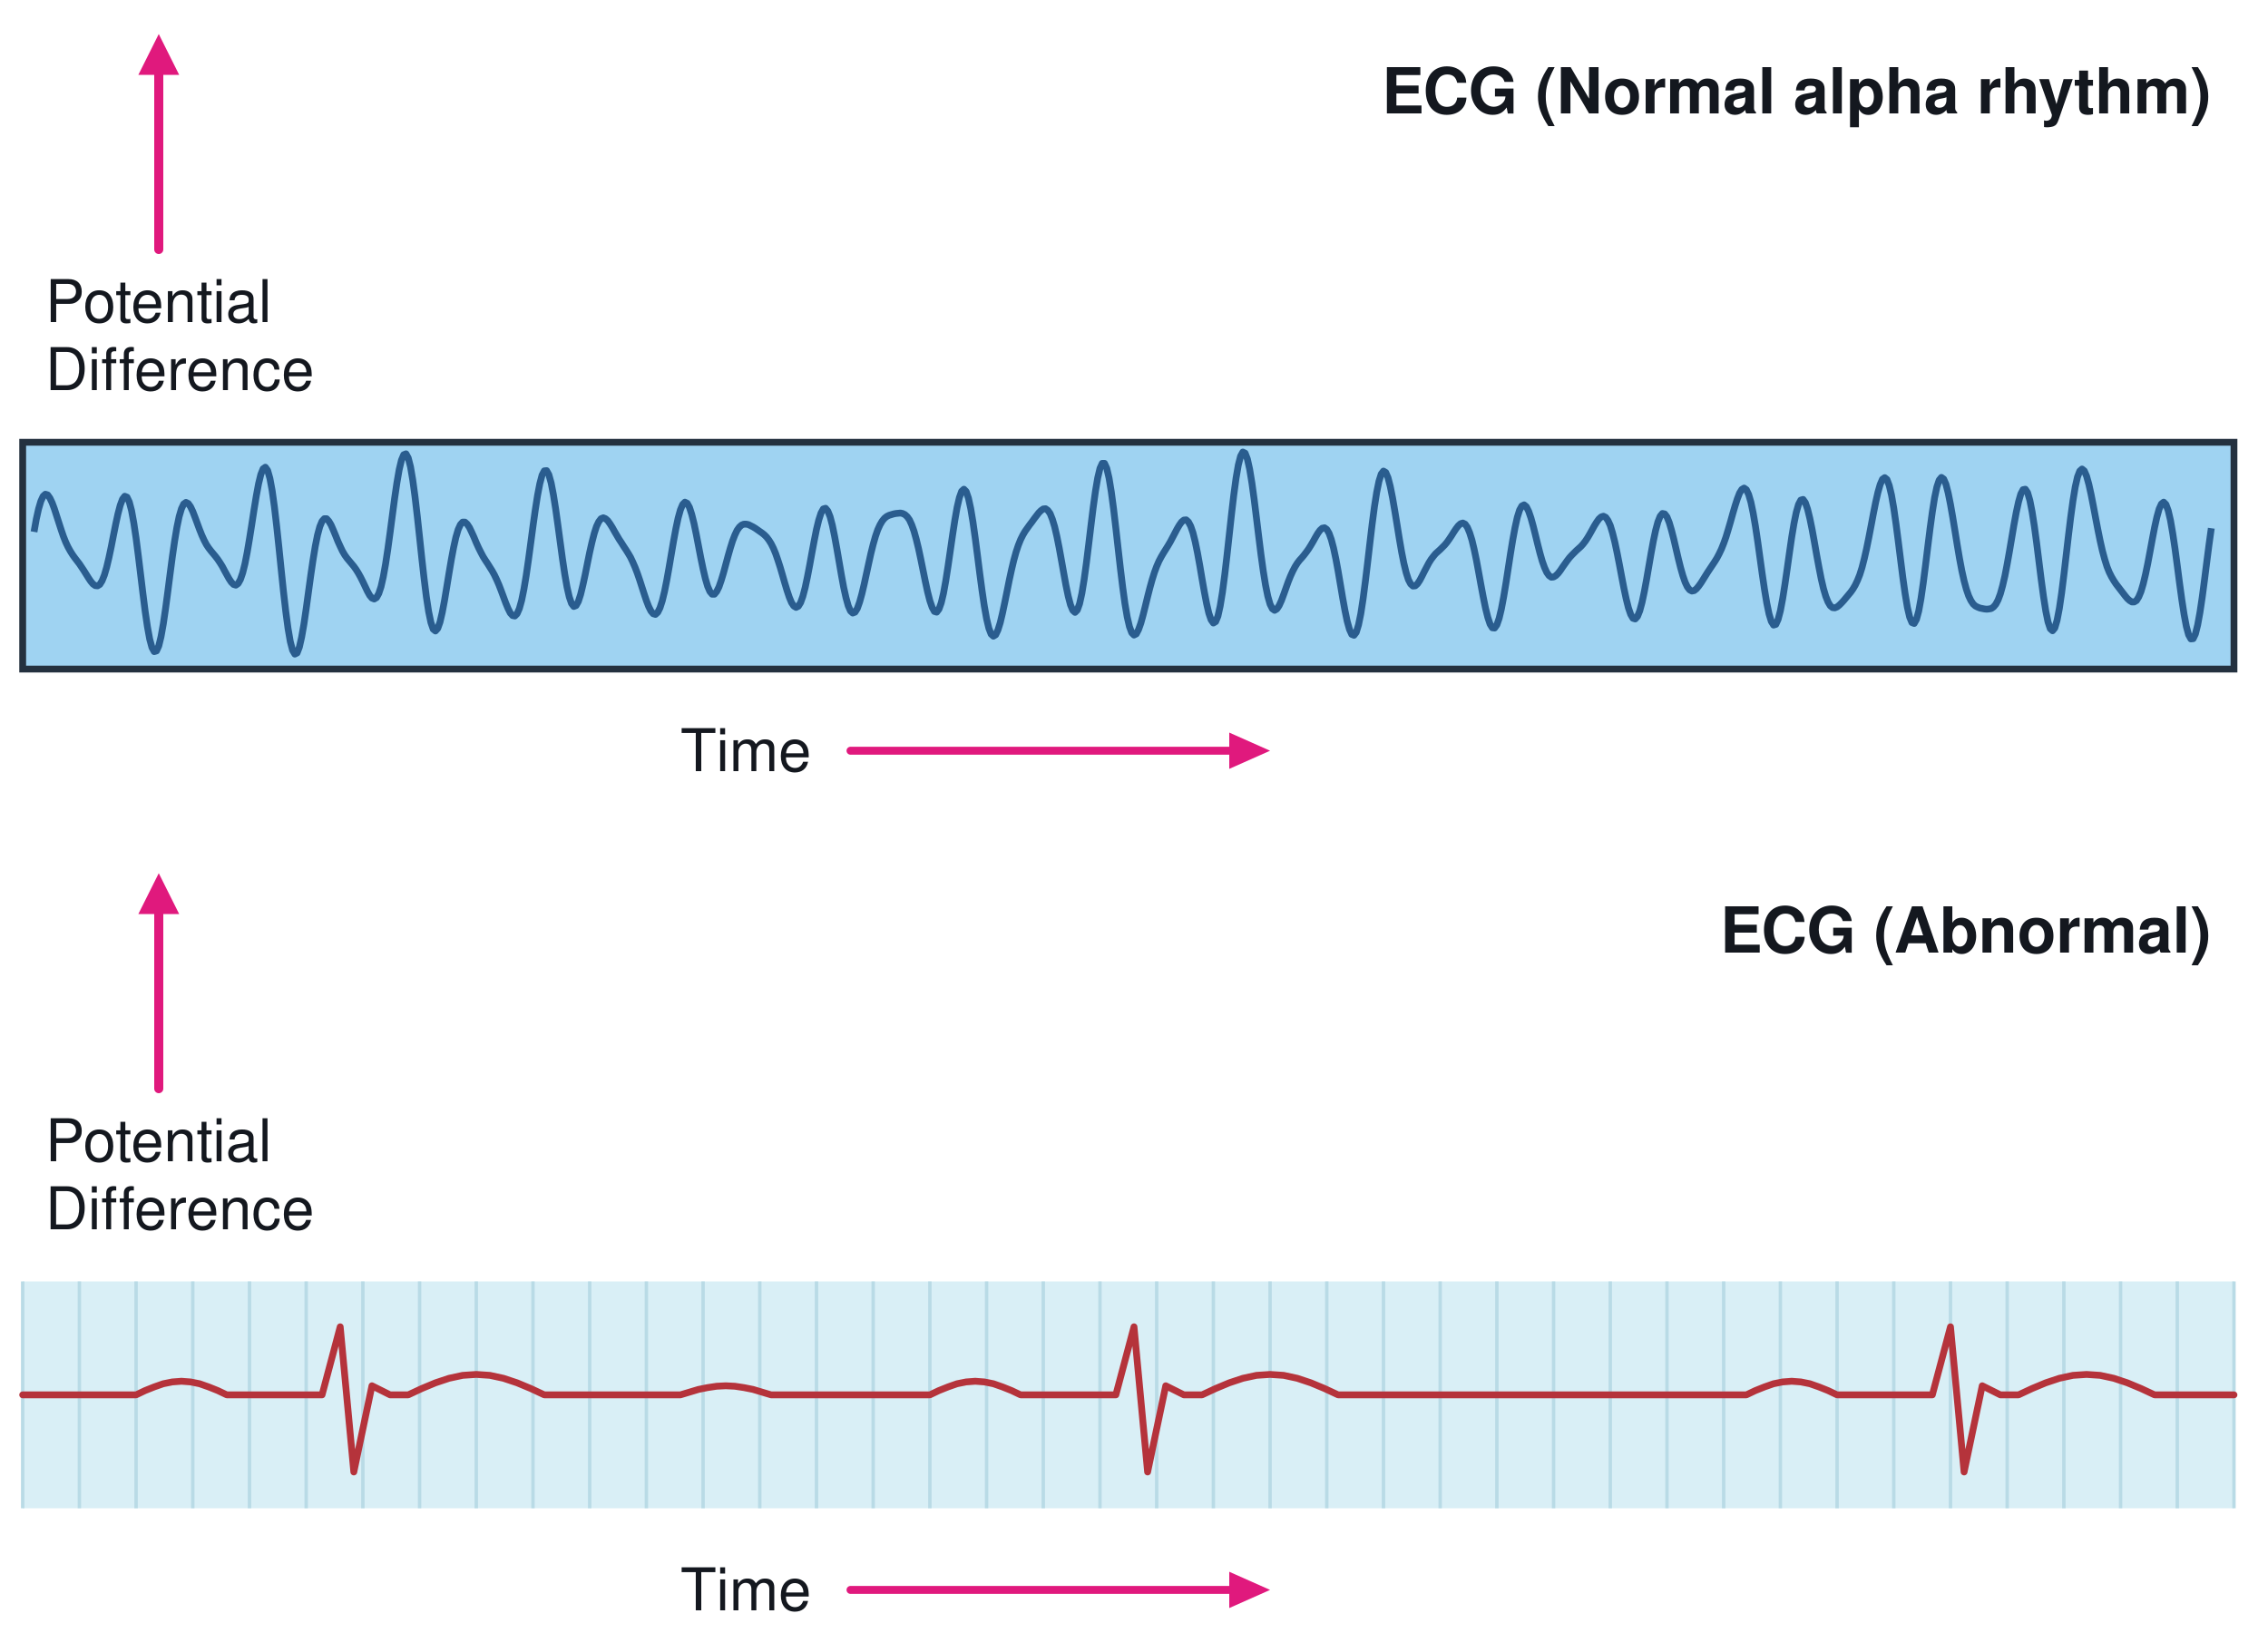
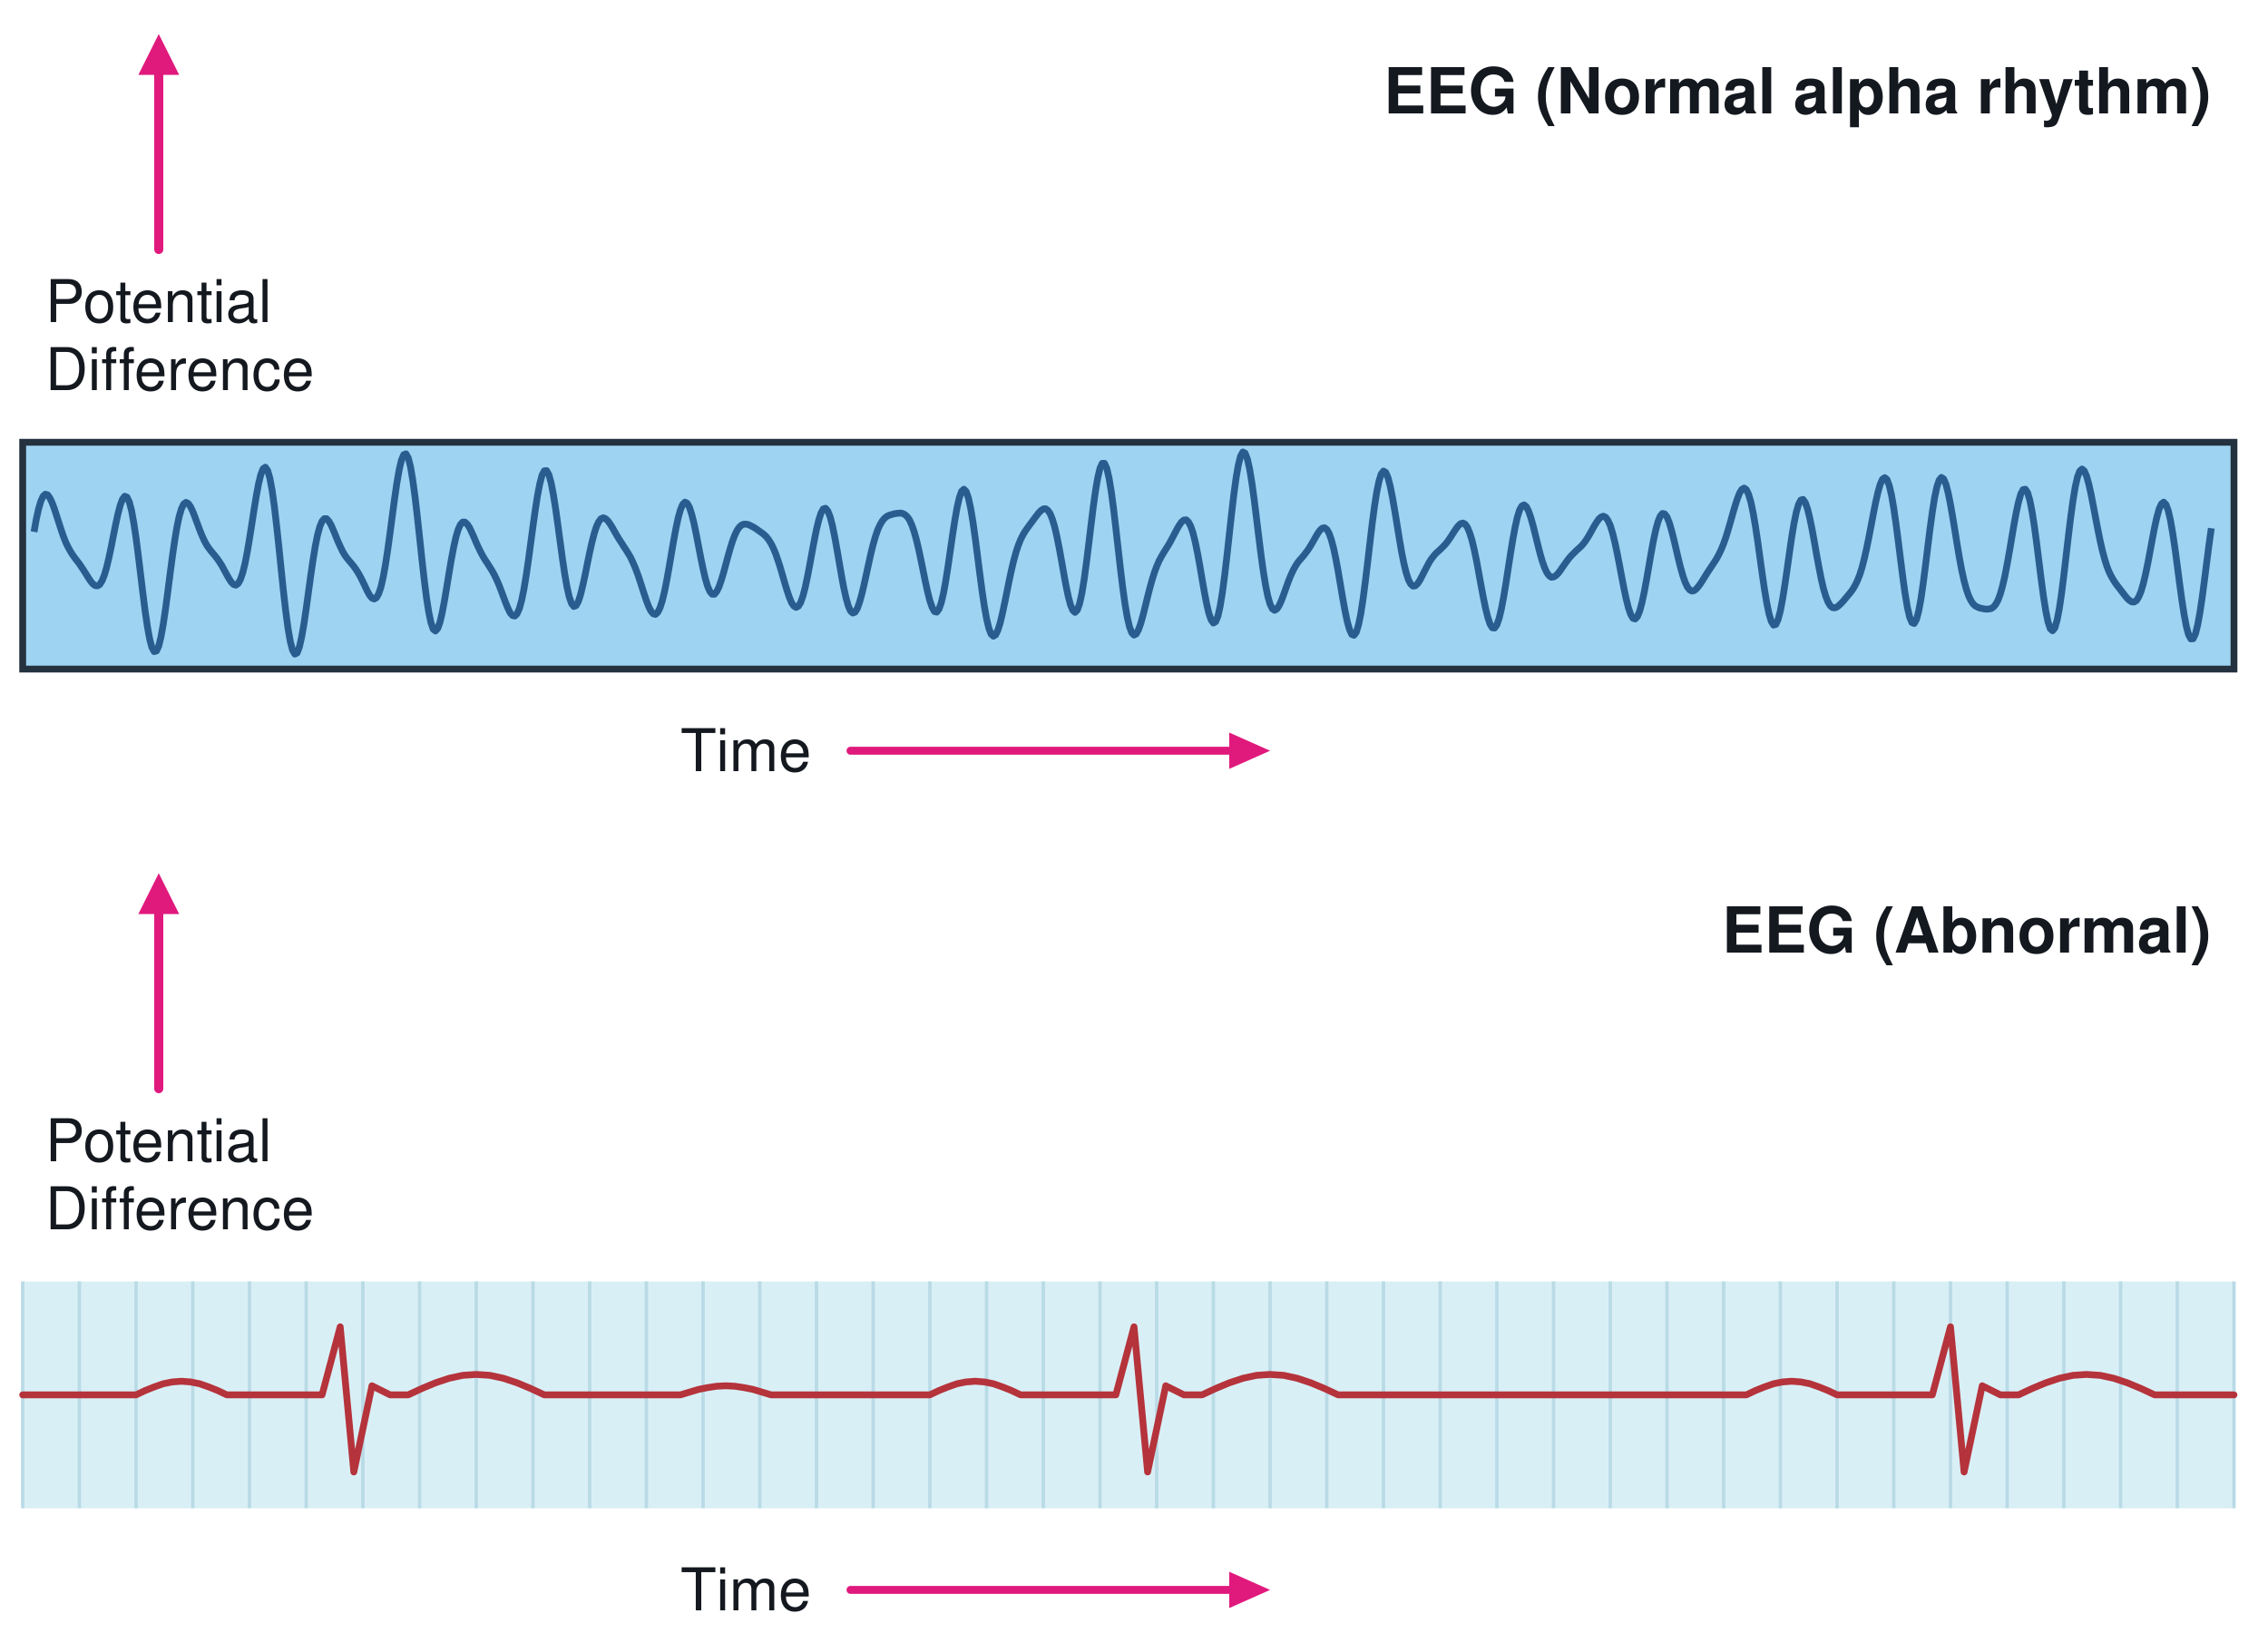
<svg xmlns="http://www.w3.org/2000/svg" viewBox="0 0 1000 720" font-family="Segoe UI, Helvetica, Arial, sans-serif">
  <rect width="1000" height="720" fill="#ffffff" />
  <line x1="70" y1="110" x2="70" y2="29" stroke="#e0197d" stroke-width="4" stroke-linecap="round" />
  <path d="M70 15 L61 33 L79 33 Z" fill="#e0197d" />
  <text x="20" y="142" font-size="26" fill="#14181f">Potential</text>
  <text x="20" y="172" font-size="26" fill="#14181f">Difference</text>
-   <text x="975" y="50" font-size="28" fill="#14181f" text-anchor="end" font-weight="700">ECG (Normal alpha rhythm)</text>
+   <text x="975" y="50" font-size="28" fill="#14181f" text-anchor="end" font-weight="700">EEG (Normal alpha rhythm)</text>
  <text x="300" y="340" font-size="26" fill="#14181f">Time</text>
  <line x1="375" y1="331" x2="546" y2="331" stroke="#e0197d" stroke-width="3.5" stroke-linecap="round" />
  <path d="M560 331 L542 323 L542 339 Z" fill="#e0197d" />
  <line x1="70" y1="480" x2="70" y2="399" stroke="#e0197d" stroke-width="4" stroke-linecap="round" />
  <path d="M70 385 L61 403 L79 403 Z" fill="#e0197d" />
  <text x="20" y="512" font-size="26" fill="#14181f">Potential</text>
  <text x="20" y="542" font-size="26" fill="#14181f">Difference</text>
-   <text x="975" y="420" font-size="28" fill="#14181f" text-anchor="end" font-weight="700">ECG (Abnormal)</text>
+   <text x="975" y="420" font-size="28" fill="#14181f" text-anchor="end" font-weight="700">EEG (Abnormal)</text>
  <text x="300" y="710" font-size="26" fill="#14181f">Time</text>
  <line x1="375" y1="701" x2="546" y2="701" stroke="#e0197d" stroke-width="3.5" stroke-linecap="round" />
  <path d="M560 701 L542 693 L542 709 Z" fill="#e0197d" />
  <rect x="10" y="195" width="975" height="100" fill="#9fd3f2" stroke="#24313f" stroke-width="3" />
  <path d="M15.0 234.5 L16.0 228.9 L17.0 224.4 L18.0 221.0 L19.0 218.8 L20.0 217.9 L21.0 218.2 L22.0 219.6 L23.0 221.7 L24.0 224.4 L25.0 227.5 L26.0 230.6 L27.0 233.7 L28.0 236.6 L29.0 239.1 L30.0 241.2 L31.0 243.0 L32.0 244.6 L33.0 246.0 L34.0 247.3 L35.0 248.6 L36.0 250.1 L37.0 251.6 L38.0 253.2 L39.0 254.8 L40.0 256.3 L41.0 257.5 L42.0 258.2 L43.0 258.3 L44.0 257.7 L45.0 256.1 L46.0 253.6 L47.0 250.2 L48.0 246.0 L49.0 241.3 L50.0 236.2 L51.0 231.2 L52.0 226.6 L53.0 222.8 L54.0 220.1 L55.0 218.8 L56.0 219.2 L57.0 221.3 L58.0 225.1 L59.0 230.6 L60.0 237.3 L61.0 245.1 L62.0 253.3 L63.0 261.6 L64.0 269.5 L65.0 276.3 L66.0 281.8 L67.0 285.5 L68.0 287.3 L69.0 287.0 L70.0 284.8 L71.0 280.7 L72.0 275.1 L73.0 268.3 L74.0 260.8 L75.0 253.0 L76.0 245.4 L77.0 238.5 L78.0 232.5 L79.0 227.7 L80.0 224.3 L81.0 222.2 L82.0 221.5 L83.0 222.0 L84.0 223.4 L85.0 225.5 L86.0 228.1 L87.0 230.8 L88.0 233.5 L89.0 236.0 L90.0 238.2 L91.0 240.1 L92.0 241.6 L93.0 242.9 L94.0 244.1 L95.0 245.3 L96.0 246.6 L97.0 248.1 L98.0 249.7 L99.0 251.6 L100.0 253.4 L101.0 255.2 L102.0 256.7 L103.0 257.7 L104.0 258.0 L105.0 257.3 L106.0 255.5 L107.0 252.6 L108.0 248.6 L109.0 243.5 L110.0 237.6 L111.0 231.3 L112.0 224.8 L113.0 218.7 L114.0 213.3 L115.0 209.2 L116.0 206.7 L117.0 206.0 L118.0 207.4 L119.0 210.9 L120.0 216.3 L121.0 223.5 L122.0 232.1 L123.0 241.5 L124.0 251.3 L125.0 260.9 L126.0 269.6 L127.0 277.1 L128.0 282.9 L129.0 286.7 L130.0 288.4 L131.0 287.9 L132.0 285.3 L133.0 280.9 L134.0 275.2 L135.0 268.4 L136.0 261.1 L137.0 253.8 L138.0 247.0 L139.0 240.9 L140.0 235.9 L141.0 232.2 L142.0 229.8 L143.0 228.7 L144.0 228.7 L145.0 229.8 L146.0 231.5 L147.0 233.8 L148.0 236.2 L149.0 238.7 L150.0 240.9 L151.0 243.0 L152.0 244.7 L153.0 246.1 L154.0 247.3 L155.0 248.5 L156.0 249.7 L157.0 251.1 L158.0 252.7 L159.0 254.5 L160.0 256.5 L161.0 258.6 L162.0 260.7 L163.0 262.5 L164.0 263.7 L165.0 264.1 L166.0 263.5 L167.0 261.7 L168.0 258.7 L169.0 254.3 L170.0 248.7 L171.0 242.1 L172.0 234.8 L173.0 227.2 L174.0 219.7 L175.0 212.9 L176.0 207.1 L177.0 202.9 L178.0 200.5 L179.0 200.1 L180.0 201.9 L181.0 205.8 L182.0 211.7 L183.0 219.1 L184.0 227.7 L185.0 236.9 L186.0 246.3 L187.0 255.2 L188.0 263.2 L189.0 269.7 L190.0 274.5 L191.0 277.4 L192.0 278.2 L193.0 277.1 L194.0 274.3 L195.0 270.0 L196.0 264.7 L197.0 258.7 L198.0 252.6 L199.0 246.7 L200.0 241.4 L201.0 236.9 L202.0 233.5 L203.0 231.3 L204.0 230.2 L205.0 230.2 L206.0 231.1 L207.0 232.6 L208.0 234.7 L209.0 236.9 L210.0 239.3 L211.0 241.5 L212.0 243.5 L213.0 245.4 L214.0 247.0 L215.0 248.5 L216.0 250.1 L217.0 251.7 L218.0 253.5 L219.0 255.6 L220.0 257.9 L221.0 260.5 L222.0 263.2 L223.0 265.9 L224.0 268.3 L225.0 270.3 L226.0 271.4 L227.0 271.6 L228.0 270.6 L229.0 268.3 L230.0 264.7 L231.0 259.8 L232.0 253.8 L233.0 246.9 L234.0 239.5 L235.0 232.0 L236.0 224.9 L237.0 218.5 L238.0 213.3 L239.0 209.5 L240.0 207.6 L241.0 207.5 L242.0 209.3 L243.0 212.9 L244.0 218.1 L245.0 224.4 L246.0 231.6 L247.0 239.0 L248.0 246.4 L249.0 253.1 L250.0 258.8 L251.0 263.2 L252.0 266.1 L253.0 267.4 L254.0 267.0 L255.0 265.2 L256.0 262.1 L257.0 258.0 L258.0 253.4 L259.0 248.4 L260.0 243.5 L261.0 239.1 L262.0 235.2 L263.0 232.1 L264.0 230.0 L265.0 228.7 L266.0 228.3 L267.0 228.7 L268.0 229.6 L269.0 231.0 L270.0 232.6 L271.0 234.4 L272.0 236.1 L273.0 237.8 L274.0 239.3 L275.0 240.9 L276.0 242.4 L277.0 244.0 L278.0 245.7 L279.0 247.8 L280.0 250.1 L281.0 252.7 L282.0 255.6 L283.0 258.7 L284.0 261.8 L285.0 264.8 L286.0 267.4 L287.0 269.4 L288.0 270.6 L289.0 270.9 L290.0 270.0 L291.0 268.0 L292.0 264.9 L293.0 260.8 L294.0 255.8 L295.0 250.2 L296.0 244.3 L297.0 238.5 L298.0 233.1 L299.0 228.4 L300.0 224.8 L301.0 222.4 L302.0 221.4 L303.0 221.9 L304.0 223.7 L305.0 226.8 L306.0 230.8 L307.0 235.6 L308.0 240.8 L309.0 246.0 L310.0 250.8 L311.0 255.1 L312.0 258.5 L313.0 260.8 L314.0 262.0 L315.0 262.0 L316.0 260.8 L317.0 258.8 L318.0 255.9 L319.0 252.6 L320.0 248.9 L321.0 245.2 L322.0 241.7 L323.0 238.5 L324.0 235.9 L325.0 233.8 L326.0 232.4 L327.0 231.5 L328.0 231.1 L329.0 231.1 L330.0 231.3 L331.0 231.8 L332.0 232.3 L333.0 232.9 L334.0 233.6 L335.0 234.3 L336.0 235.0 L337.0 235.8 L338.0 236.8 L339.0 238.1 L340.0 239.7 L341.0 241.7 L342.0 244.1 L343.0 247.0 L344.0 250.1 L345.0 253.5 L346.0 257.0 L347.0 260.3 L348.0 263.3 L349.0 265.7 L350.0 267.2 L351.0 267.8 L352.0 267.3 L353.0 265.7 L354.0 262.9 L355.0 259.1 L356.0 254.4 L357.0 249.2 L358.0 243.7 L359.0 238.4 L360.0 233.4 L361.0 229.3 L362.0 226.2 L363.0 224.4 L364.0 224.1 L365.0 225.3 L366.0 227.8 L367.0 231.6 L368.0 236.5 L369.0 242.0 L370.0 247.8 L371.0 253.6 L372.0 259.0 L373.0 263.5 L374.0 267.1 L375.0 269.4 L376.0 270.3 L377.0 269.9 L378.0 268.3 L379.0 265.5 L380.0 261.9 L381.0 257.7 L382.0 253.1 L383.0 248.5 L384.0 244.0 L385.0 240.0 L386.0 236.5 L387.0 233.6 L388.0 231.4 L389.0 229.7 L390.0 228.5 L391.0 227.7 L392.0 227.2 L393.0 226.9 L394.0 226.6 L395.0 226.4 L396.0 226.3 L397.0 226.2 L398.0 226.4 L399.0 226.9 L400.0 227.8 L401.0 229.2 L402.0 231.4 L403.0 234.2 L404.0 237.8 L405.0 241.9 L406.0 246.6 L407.0 251.5 L408.0 256.4 L409.0 261.0 L410.0 264.9 L411.0 267.8 L412.0 269.6 L413.0 269.9 L414.0 268.6 L415.0 265.8 L416.0 261.6 L417.0 256.1 L418.0 249.7 L419.0 242.8 L420.0 235.9 L421.0 229.4 L422.0 223.7 L423.0 219.4 L424.0 216.6 L425.0 215.7 L426.0 216.7 L427.0 219.6 L428.0 224.2 L429.0 230.2 L430.0 237.3 L431.0 245.0 L432.0 252.9 L433.0 260.4 L434.0 267.2 L435.0 272.8 L436.0 277.0 L437.0 279.6 L438.0 280.5 L439.0 279.9 L440.0 277.8 L441.0 274.6 L442.0 270.4 L443.0 265.7 L444.0 260.8 L445.0 255.8 L446.0 251.2 L447.0 247.0 L448.0 243.4 L449.0 240.4 L450.0 237.9 L451.0 235.9 L452.0 234.2 L453.0 232.8 L454.0 231.4 L455.0 230.1 L456.0 228.7 L457.0 227.4 L458.0 226.1 L459.0 225.1 L460.0 224.4 L461.0 224.3 L462.0 225.0 L463.0 226.4 L464.0 228.9 L465.0 232.2 L466.0 236.5 L467.0 241.5 L468.0 247.0 L469.0 252.6 L470.0 258.1 L471.0 262.9 L472.0 266.7 L473.0 269.1 L474.0 270.0 L475.0 269.0 L476.0 266.2 L477.0 261.7 L478.0 255.6 L479.0 248.3 L480.0 240.2 L481.0 231.9 L482.0 223.8 L483.0 216.6 L484.0 210.7 L485.0 206.5 L486.0 204.3 L487.0 204.3 L488.0 206.5 L489.0 210.8 L490.0 216.9 L491.0 224.4 L492.0 232.9 L493.0 241.8 L494.0 250.6 L495.0 258.8 L496.0 266.1 L497.0 272.0 L498.0 276.3 L499.0 279.0 L500.0 280.0 L501.0 279.5 L502.0 277.6 L503.0 274.8 L504.0 271.2 L505.0 267.2 L506.0 263.1 L507.0 259.2 L508.0 255.6 L509.0 252.4 L510.0 249.7 L511.0 247.4 L512.0 245.5 L513.0 243.8 L514.0 242.2 L515.0 240.6 L516.0 238.9 L517.0 237.0 L518.0 235.1 L519.0 233.2 L520.0 231.5 L521.0 230.1 L522.0 229.3 L523.0 229.2 L524.0 230.1 L525.0 232.0 L526.0 234.9 L527.0 238.9 L528.0 243.8 L529.0 249.3 L530.0 255.2 L531.0 260.9 L532.0 266.1 L533.0 270.4 L534.0 273.3 L535.0 274.7 L536.0 274.1 L537.0 271.7 L538.0 267.2 L539.0 261.1 L540.0 253.5 L541.0 244.9 L542.0 235.8 L543.0 226.7 L544.0 218.2 L545.0 210.8 L546.0 205.0 L547.0 201.1 L548.0 199.3 L549.0 199.8 L550.0 202.4 L551.0 206.9 L552.0 213.0 L553.0 220.3 L554.0 228.4 L555.0 236.6 L556.0 244.6 L557.0 251.8 L558.0 258.0 L559.0 262.9 L560.0 266.4 L561.0 268.4 L562.0 269.1 L563.0 268.5 L564.0 267.0 L565.0 264.8 L566.0 262.1 L567.0 259.3 L568.0 256.5 L569.0 254.0 L570.0 251.8 L571.0 249.9 L572.0 248.3 L573.0 247.0 L574.0 245.9 L575.0 244.7 L576.0 243.4 L577.0 242.0 L578.0 240.4 L579.0 238.7 L580.0 236.9 L581.0 235.2 L582.0 233.8 L583.0 232.9 L584.0 232.7 L585.0 233.4 L586.0 235.1 L587.0 237.9 L588.0 241.7 L589.0 246.4 L590.0 251.8 L591.0 257.7 L592.0 263.6 L593.0 269.1 L594.0 273.9 L595.0 277.5 L596.0 279.7 L597.0 280.1 L598.0 278.8 L599.0 275.5 L600.0 270.6 L601.0 264.1 L602.0 256.4 L603.0 248.1 L604.0 239.5 L605.0 231.1 L606.0 223.5 L607.0 217.1 L608.0 212.2 L609.0 209.0 L610.0 207.7 L611.0 208.3 L612.0 210.6 L613.0 214.5 L614.0 219.5 L615.0 225.3 L616.0 231.4 L617.0 237.6 L618.0 243.4 L619.0 248.4 L620.0 252.5 L621.0 255.6 L622.0 257.5 L623.0 258.4 L624.0 258.3 L625.0 257.4 L626.0 255.9 L627.0 254.0 L628.0 252.0 L629.0 250.1 L630.0 248.2 L631.0 246.6 L632.0 245.3 L633.0 244.1 L634.0 243.2 L635.0 242.3 L636.0 241.3 L637.0 240.3 L638.0 239.1 L639.0 237.7 L640.0 236.2 L641.0 234.6 L642.0 233.1 L643.0 231.8 L644.0 230.9 L645.0 230.6 L646.0 231.1 L647.0 232.5 L648.0 234.9 L649.0 238.1 L650.0 242.3 L651.0 247.1 L652.0 252.5 L653.0 258.0 L654.0 263.3 L655.0 268.2 L656.0 272.2 L657.0 275.2 L658.0 276.8 L659.0 276.9 L660.0 275.5 L661.0 272.6 L662.0 268.4 L663.0 263.1 L664.0 257.1 L665.0 250.6 L666.0 244.1 L667.0 238.0 L668.0 232.6 L669.0 228.1 L670.0 224.9 L671.0 223.1 L672.0 222.6 L673.0 223.4 L674.0 225.4 L675.0 228.3 L676.0 231.9 L677.0 235.9 L678.0 240.0 L679.0 243.9 L680.0 247.4 L681.0 250.2 L682.0 252.4 L683.0 253.8 L684.0 254.5 L685.0 254.4 L686.0 253.8 L687.0 252.8 L688.0 251.5 L689.0 250.0 L690.0 248.6 L691.0 247.2 L692.0 245.9 L693.0 244.8 L694.0 243.8 L695.0 242.8 L696.0 241.9 L697.0 241.0 L698.0 239.9 L699.0 238.6 L700.0 237.1 L701.0 235.4 L702.0 233.6 L703.0 231.8 L704.0 230.2 L705.0 228.8 L706.0 227.9 L707.0 227.6 L708.0 228.1 L709.0 229.5 L710.0 231.7 L711.0 235.0 L712.0 239.0 L713.0 243.7 L714.0 248.8 L715.0 254.1 L716.0 259.3 L717.0 264.0 L718.0 268.0 L719.0 270.9 L720.0 272.6 L721.0 272.9 L722.0 271.8 L723.0 269.3 L724.0 265.6 L725.0 260.9 L726.0 255.5 L727.0 249.7 L728.0 243.9 L729.0 238.5 L730.0 233.8 L731.0 230.1 L732.0 227.6 L733.0 226.4 L734.0 226.6 L735.0 227.9 L736.0 230.4 L737.0 233.8 L738.0 237.7 L739.0 242.0 L740.0 246.3 L741.0 250.3 L742.0 253.8 L743.0 256.7 L744.0 258.8 L745.0 260.1 L746.0 260.6 L747.0 260.4 L748.0 259.6 L749.0 258.4 L750.0 257.0 L751.0 255.4 L752.0 253.8 L753.0 252.2 L754.0 250.7 L755.0 249.2 L756.0 247.7 L757.0 246.1 L758.0 244.2 L759.0 242.1 L760.0 239.6 L761.0 236.8 L762.0 233.5 L763.0 230.1 L764.0 226.5 L765.0 223.1 L766.0 220.0 L767.0 217.4 L768.0 215.8 L769.0 215.2 L770.0 215.9 L771.0 218.0 L772.0 221.4 L773.0 226.2 L774.0 232.0 L775.0 238.7 L776.0 245.9 L777.0 253.1 L778.0 259.9 L779.0 265.9 L780.0 270.7 L781.0 274.0 L782.0 275.6 L783.0 275.3 L784.0 273.1 L785.0 269.3 L786.0 264.0 L787.0 257.7 L788.0 250.8 L789.0 243.7 L790.0 236.8 L791.0 230.8 L792.0 225.9 L793.0 222.4 L794.0 220.5 L795.0 220.2 L796.0 221.6 L797.0 224.5 L798.0 228.6 L799.0 233.5 L800.0 239.0 L801.0 244.7 L802.0 250.1 L803.0 255.2 L804.0 259.5 L805.0 262.9 L806.0 265.4 L807.0 267.1 L808.0 267.9 L809.0 268.0 L810.0 267.6 L811.0 266.8 L812.0 265.8 L813.0 264.7 L814.0 263.5 L815.0 262.3 L816.0 261.1 L817.0 259.7 L818.0 258.0 L819.0 255.9 L820.0 253.4 L821.0 250.2 L822.0 246.3 L823.0 241.9 L824.0 237.0 L825.0 231.8 L826.0 226.5 L827.0 221.5 L828.0 217.1 L829.0 213.6 L830.0 211.3 L831.0 210.6 L832.0 211.4 L833.0 214.1 L834.0 218.3 L835.0 224.1 L836.0 231.1 L837.0 238.8 L838.0 246.8 L839.0 254.7 L840.0 261.8 L841.0 267.8 L842.0 272.1 L843.0 274.5 L844.0 274.9 L845.0 273.1 L846.0 269.4 L847.0 263.9 L848.0 257.0 L849.0 249.2 L850.0 241.0 L851.0 233.0 L852.0 225.7 L853.0 219.4 L854.0 214.7 L855.0 211.7 L856.0 210.5 L857.0 211.2 L858.0 213.5 L859.0 217.4 L860.0 222.4 L861.0 228.1 L862.0 234.2 L863.0 240.4 L864.0 246.3 L865.0 251.6 L866.0 256.1 L867.0 259.8 L868.0 262.7 L869.0 264.8 L870.0 266.3 L871.0 267.2 L872.0 267.7 L873.0 268.1 L874.0 268.3 L875.0 268.5 L876.0 268.6 L877.0 268.5 L878.0 268.3 L879.0 267.6 L880.0 266.4 L881.0 264.5 L882.0 261.8 L883.0 258.2 L884.0 253.9 L885.0 248.7 L886.0 243.1 L887.0 237.2 L888.0 231.3 L889.0 225.9 L890.0 221.3 L891.0 217.8 L892.0 215.9 L893.0 215.7 L894.0 217.2 L895.0 220.6 L896.0 225.7 L897.0 232.1 L898.0 239.5 L899.0 247.5 L900.0 255.5 L901.0 262.9 L902.0 269.3 L903.0 274.2 L904.0 277.2 L905.0 278.1 L906.0 276.9 L907.0 273.5 L908.0 268.3 L909.0 261.5 L910.0 253.5 L911.0 244.9 L912.0 236.3 L913.0 228.1 L914.0 220.8 L915.0 214.7 L916.0 210.3 L917.0 207.7 L918.0 206.8 L919.0 207.6 L920.0 209.9 L921.0 213.5 L922.0 218.0 L923.0 223.1 L924.0 228.4 L925.0 233.6 L926.0 238.5 L927.0 242.9 L928.0 246.6 L929.0 249.8 L930.0 252.3 L931.0 254.3 L932.0 256.0 L933.0 257.5 L934.0 258.8 L935.0 260.1 L936.0 261.4 L937.0 262.7 L938.0 263.9 L939.0 264.8 L940.0 265.4 L941.0 265.4 L942.0 264.8 L943.0 263.2 L944.0 260.8 L945.0 257.4 L946.0 253.2 L947.0 248.4 L948.0 243.1 L949.0 237.7 L950.0 232.5 L951.0 228.0 L952.0 224.4 L953.0 222.2 L954.0 221.4 L955.0 222.4 L956.0 225.1 L957.0 229.4 L958.0 235.2 L959.0 241.9 L960.0 249.4 L961.0 257.1 L962.0 264.4 L963.0 270.9 L964.0 276.2 L965.0 279.9 L966.0 281.7 L967.0 281.6 L968.0 279.5 L969.0 275.5 L970.0 270.0 L971.0 263.3 L972.0 255.7 L973.0 247.8 L974.0 240.1 L975.0 232.9" stroke="#2a5d8f" stroke-width="3" fill="none" stroke-linejoin="round" />
  <rect x="10" y="565" width="975" height="100" fill="#d9eff6" />
  <line x1="10" y1="565" x2="10" y2="665" stroke="#b9dbe6" stroke-width="1.5" />
  <line x1="35" y1="565" x2="35" y2="665" stroke="#b9dbe6" stroke-width="1.5" />
  <line x1="60" y1="565" x2="60" y2="665" stroke="#b9dbe6" stroke-width="1.5" />
  <line x1="85" y1="565" x2="85" y2="665" stroke="#b9dbe6" stroke-width="1.5" />
  <line x1="110" y1="565" x2="110" y2="665" stroke="#b9dbe6" stroke-width="1.5" />
  <line x1="135" y1="565" x2="135" y2="665" stroke="#b9dbe6" stroke-width="1.5" />
  <line x1="160" y1="565" x2="160" y2="665" stroke="#b9dbe6" stroke-width="1.5" />
  <line x1="185" y1="565" x2="185" y2="665" stroke="#b9dbe6" stroke-width="1.5" />
  <line x1="210" y1="565" x2="210" y2="665" stroke="#b9dbe6" stroke-width="1.5" />
  <line x1="235" y1="565" x2="235" y2="665" stroke="#b9dbe6" stroke-width="1.5" />
  <line x1="260" y1="565" x2="260" y2="665" stroke="#b9dbe6" stroke-width="1.5" />
  <line x1="285" y1="565" x2="285" y2="665" stroke="#b9dbe6" stroke-width="1.5" />
  <line x1="310" y1="565" x2="310" y2="665" stroke="#b9dbe6" stroke-width="1.5" />
  <line x1="335" y1="565" x2="335" y2="665" stroke="#b9dbe6" stroke-width="1.5" />
  <line x1="360" y1="565" x2="360" y2="665" stroke="#b9dbe6" stroke-width="1.5" />
  <line x1="385" y1="565" x2="385" y2="665" stroke="#b9dbe6" stroke-width="1.5" />
  <line x1="410" y1="565" x2="410" y2="665" stroke="#b9dbe6" stroke-width="1.5" />
  <line x1="435" y1="565" x2="435" y2="665" stroke="#b9dbe6" stroke-width="1.5" />
  <line x1="460" y1="565" x2="460" y2="665" stroke="#b9dbe6" stroke-width="1.5" />
  <line x1="485" y1="565" x2="485" y2="665" stroke="#b9dbe6" stroke-width="1.5" />
  <line x1="510" y1="565" x2="510" y2="665" stroke="#b9dbe6" stroke-width="1.5" />
  <line x1="535" y1="565" x2="535" y2="665" stroke="#b9dbe6" stroke-width="1.5" />
  <line x1="560" y1="565" x2="560" y2="665" stroke="#b9dbe6" stroke-width="1.5" />
  <line x1="585" y1="565" x2="585" y2="665" stroke="#b9dbe6" stroke-width="1.5" />
  <line x1="610" y1="565" x2="610" y2="665" stroke="#b9dbe6" stroke-width="1.5" />
  <line x1="635" y1="565" x2="635" y2="665" stroke="#b9dbe6" stroke-width="1.5" />
  <line x1="660" y1="565" x2="660" y2="665" stroke="#b9dbe6" stroke-width="1.5" />
  <line x1="685" y1="565" x2="685" y2="665" stroke="#b9dbe6" stroke-width="1.5" />
  <line x1="710" y1="565" x2="710" y2="665" stroke="#b9dbe6" stroke-width="1.5" />
  <line x1="735" y1="565" x2="735" y2="665" stroke="#b9dbe6" stroke-width="1.5" />
  <line x1="760" y1="565" x2="760" y2="665" stroke="#b9dbe6" stroke-width="1.5" />
  <line x1="785" y1="565" x2="785" y2="665" stroke="#b9dbe6" stroke-width="1.5" />
  <line x1="810" y1="565" x2="810" y2="665" stroke="#b9dbe6" stroke-width="1.5" />
  <line x1="835" y1="565" x2="835" y2="665" stroke="#b9dbe6" stroke-width="1.5" />
  <line x1="860" y1="565" x2="860" y2="665" stroke="#b9dbe6" stroke-width="1.5" />
  <line x1="885" y1="565" x2="885" y2="665" stroke="#b9dbe6" stroke-width="1.5" />
  <line x1="910" y1="565" x2="910" y2="665" stroke="#b9dbe6" stroke-width="1.5" />
  <line x1="935" y1="565" x2="935" y2="665" stroke="#b9dbe6" stroke-width="1.5" />
  <line x1="960" y1="565" x2="960" y2="665" stroke="#b9dbe6" stroke-width="1.5" />
  <line x1="985" y1="565" x2="985" y2="665" stroke="#b9dbe6" stroke-width="1.5" />
  <path d="M10.0 615.0 L60.0 615.0 L64.0 613.1 L68.0 611.5 L72.0 610.1 L76.0 609.3 L80.0 609.0 L84.0 609.3 L88.0 610.1 L92.0 611.5 L96.0 613.1 L100.0 615.0 L142.0 615.0 L150.0 585.0 L156.0 649.0 L164.0 611.0 L172.0 615.0 L180.0 615.0 L186.0 612.2 L192.0 609.7 L198.0 607.7 L204.0 606.4 L210.0 606.0 L216.0 606.4 L222.0 607.7 L228.0 609.7 L234.0 612.2 L240.0 615.0 L300.0 615.0 L304.0 613.8 L308.0 612.6 L312.0 611.8 L316.0 611.2 L320.0 611.0 L324.0 611.2 L328.0 611.8 L332.0 612.6 L336.0 613.8 L340.0 615.0 L410.0 615.0 L414.0 613.1 L418.0 611.5 L422.0 610.1 L426.0 609.3 L430.0 609.0 L434.0 609.3 L438.0 610.1 L442.0 611.5 L446.0 613.1 L450.0 615.0 L492.0 615.0 L500.0 585.0 L506.0 649.0 L514.0 611.0 L522.0 615.0 L530.0 615.0 L536.0 612.2 L542.0 609.7 L548.0 607.7 L554.0 606.4 L560.0 606.0 L566.0 606.4 L572.0 607.7 L578.0 609.7 L584.0 612.2 L590.0 615.0 L770.0 615.0 L774.0 613.1 L778.0 611.5 L782.0 610.1 L786.0 609.3 L790.0 609.0 L794.0 609.3 L798.0 610.1 L802.0 611.5 L806.0 613.1 L810.0 615.0 L852.0 615.0 L860.0 585.0 L866.0 649.0 L874.0 611.0 L882.0 615.0 L890.0 615.0 L896.0 612.2 L902.0 609.7 L908.0 607.7 L914.0 606.4 L920.0 606.0 L926.0 606.4 L932.0 607.7 L938.0 609.7 L944.0 612.2 L950.0 615.0 L985.0 615.0" stroke="#b5333b" stroke-width="3" fill="none" stroke-linejoin="round" stroke-linecap="round" />
</svg>
